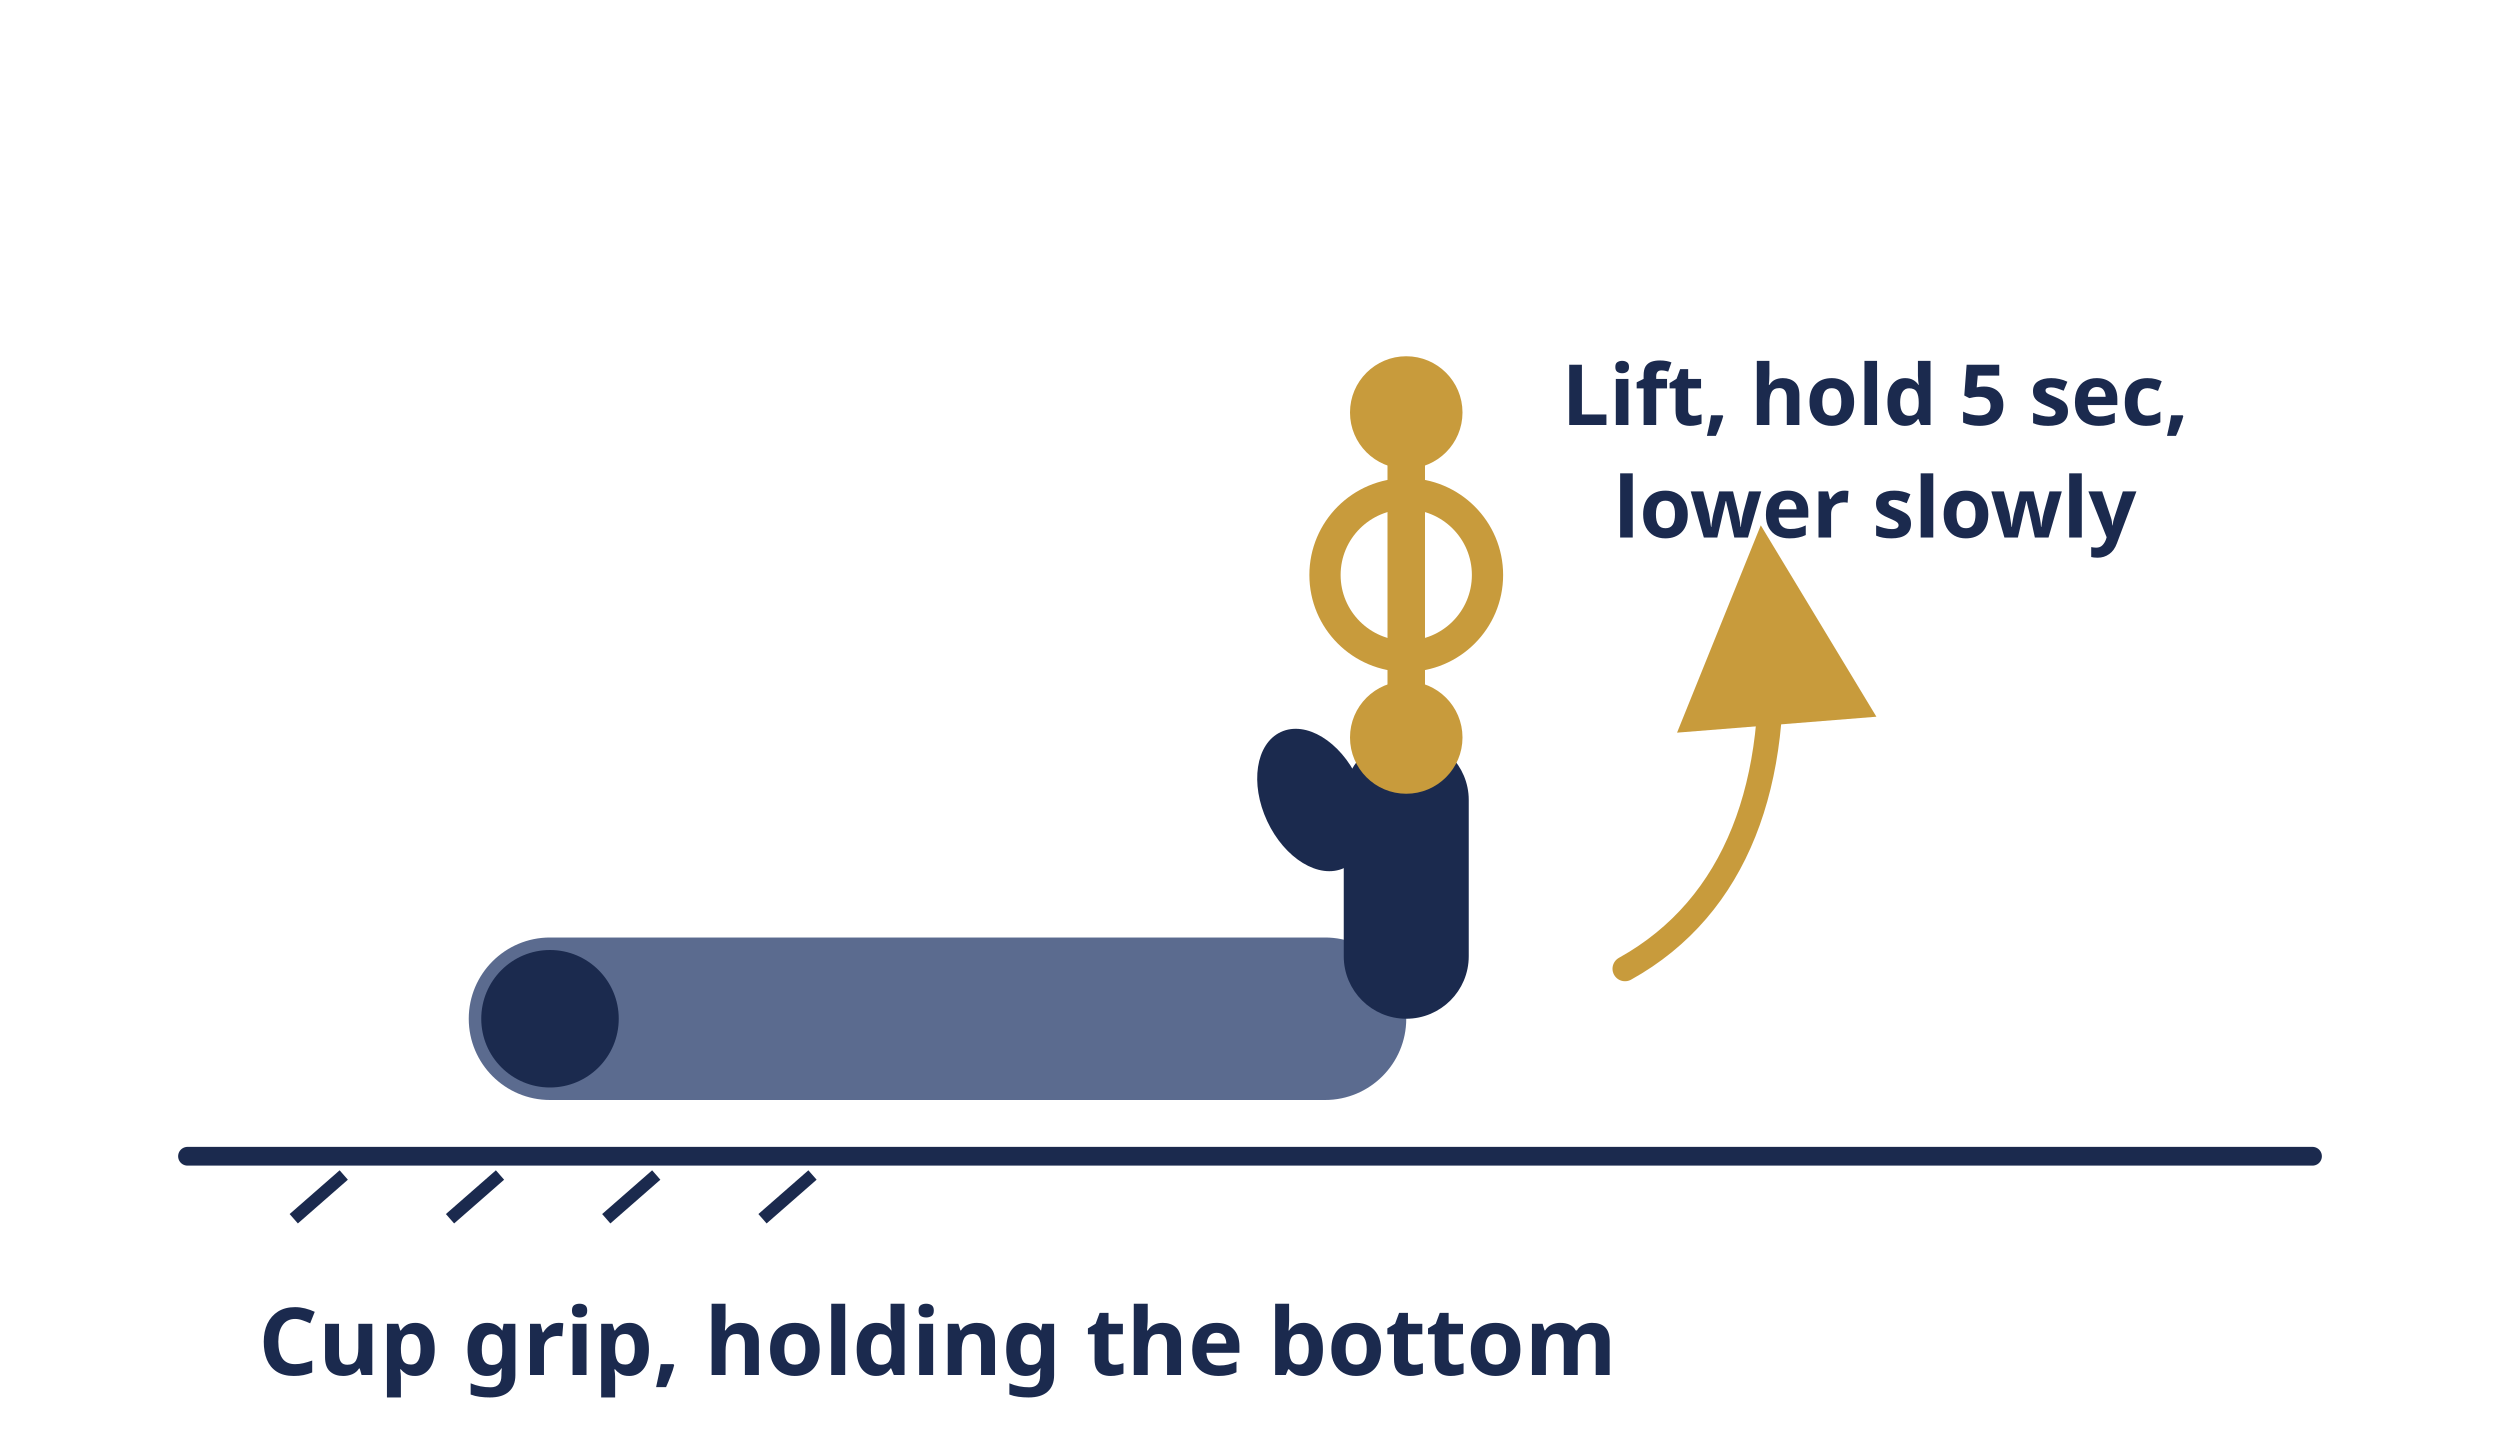
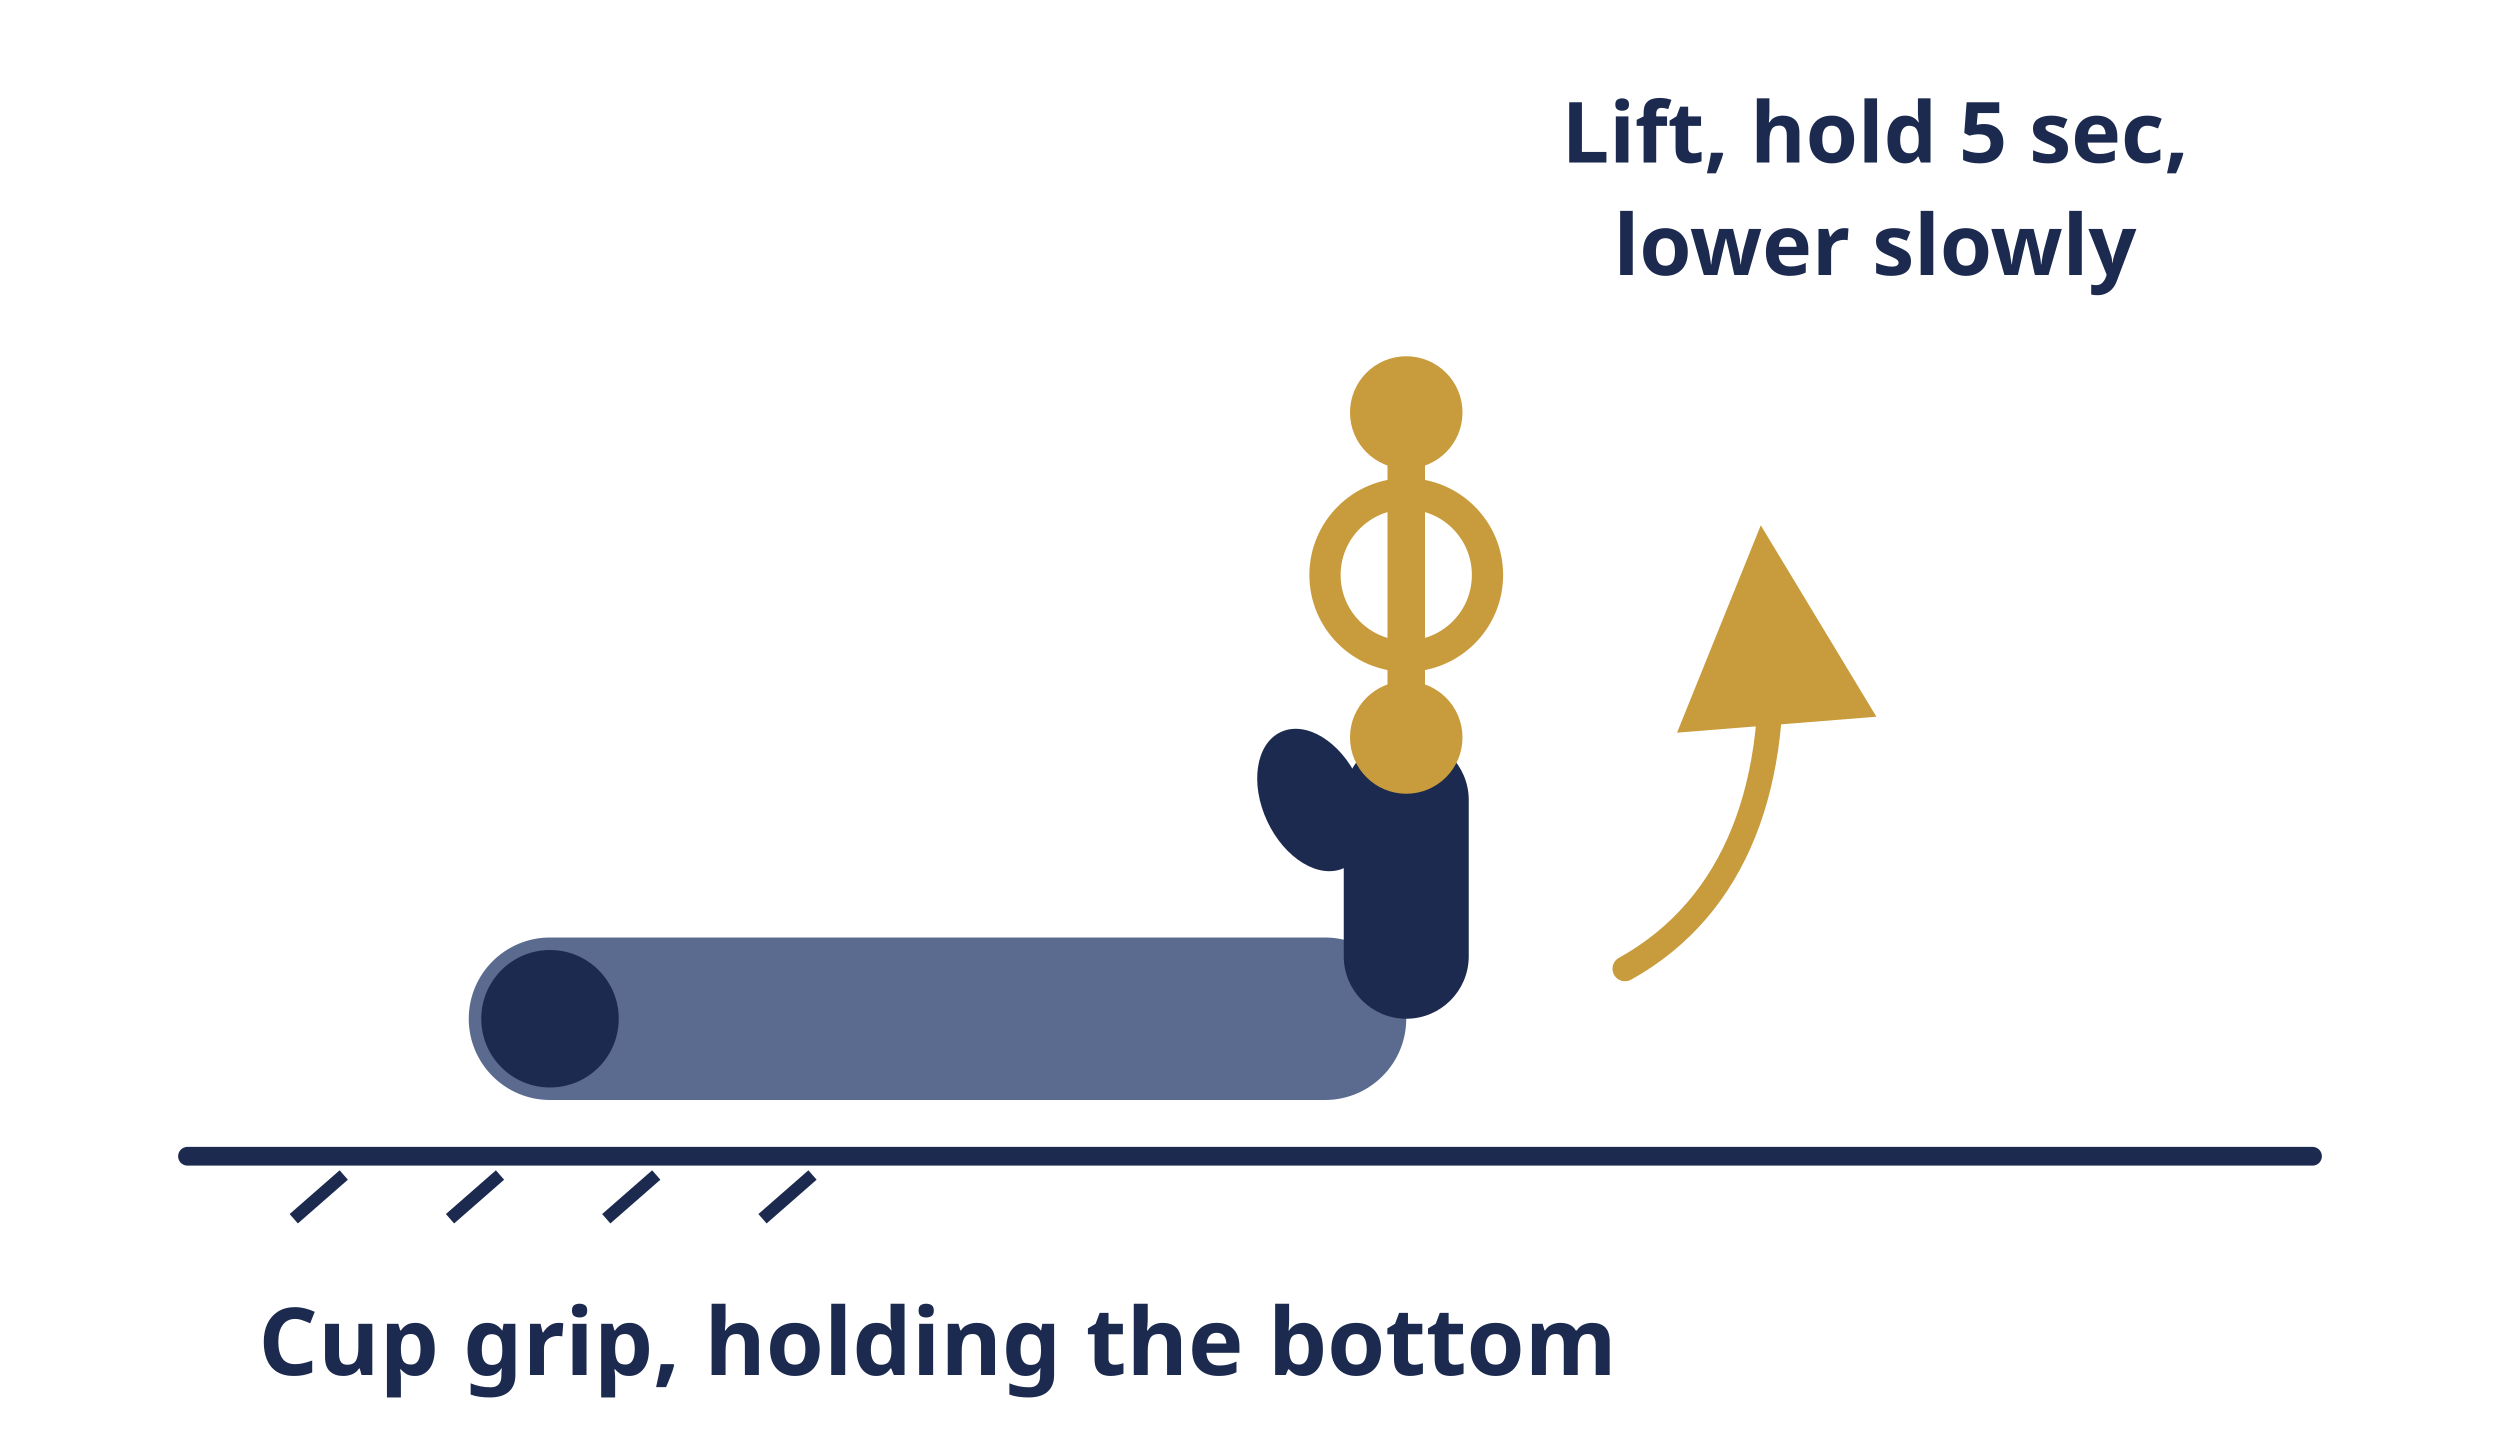
<svg xmlns="http://www.w3.org/2000/svg" viewBox="0 0 400 230">
  <style>
    @keyframes curlHoldLower {
-       0%       { transform: rotate(0deg); }
-       14%      { transform: rotate(-34deg); }
-       74%      { transform: rotate(-34deg); }
-       100%     { transform: rotate(0deg); }
+       0%       { transform: rotate(22deg); }
+       14%      { transform: rotate(-10deg); }
+       74%      { transform: rotate(-10deg); }
+       100%     { transform: rotate(22deg); }
    }
    .hand-wrap { transform-origin: 225px 163px; animation: curlHoldLower 8s ease-in-out infinite; }
    @media (prefers-reduced-motion: reduce) {
-       .hand-wrap { animation: none; transform: rotate(-34deg); }
+       .hand-wrap { animation: none; transform: rotate(-10deg); }
    }
  </style>
  <line x1="30" y1="185" x2="370" y2="185" stroke="#1B2A4E" stroke-width="3" stroke-linecap="round" />
  <g stroke="#1B2A4E" stroke-width="2">
    <line x1="55" y1="188" x2="47" y2="195" />
    <line x1="80" y1="188" x2="72" y2="195" />
    <line x1="105" y1="188" x2="97" y2="195" />
    <line x1="130" y1="188" x2="122" y2="195" />
  </g>
  <rect x="75" y="150" width="150" height="26" rx="13" fill="#5B6B8F" />
  <circle cx="88" cy="163" r="11" fill="#1B2A4E" />
  <g class="hand-wrap">
    <rect x="215" y="118" width="20" height="45" rx="10" fill="#1B2A4E" />
    <ellipse cx="210" cy="128" rx="8" ry="12" fill="#1B2A4E" transform="rotate(-25 210 128)" />
    <g transform="translate(225 92) rotate(90)">
      <circle r="13" fill="none" stroke="#C89B3C" stroke-width="5" />
      <circle cx="-26" cy="0" r="9" fill="#C89B3C" />
      <circle cx="26" cy="0" r="9" fill="#C89B3C" />
      <rect x="-26" y="-3" width="52" height="6" fill="#C89B3C" />
    </g>
  </g>
  <path d="M260 155 C 278 145, 285 125, 283 100" fill="none" stroke="#C89B3C" stroke-width="4" stroke-linecap="round" marker-end="url(#arrow9)" />
  <defs>
    <marker id="arrow9" markerWidth="9" markerHeight="9" refX="4" refY="4" orient="auto">
      <path d="M0,0 L8,4 L0,8 Z" fill="#C89B3C" />
    </marker>
  </defs>
  <text x="150" y="220" text-anchor="middle" font-size="15" font-weight="700" fill="#1B2A4E" font-family="system-ui,sans-serif">Cup grip, holding the bottom</text>
-   <text x="300" y="68" text-anchor="middle" font-size="13.5" font-weight="700" fill="#1B2A4E" font-family="system-ui,sans-serif">Lift, hold 5 sec,</text>
-   <text x="300" y="86" text-anchor="middle" font-size="13.5" font-weight="700" fill="#1B2A4E" font-family="system-ui,sans-serif">lower slowly</text>
+   <text x="300" y="26" text-anchor="middle" font-size="13.5" font-weight="700" fill="#1B2A4E" font-family="system-ui,sans-serif">Lift, hold 5 sec,</text>
+   <text x="300" y="44" text-anchor="middle" font-size="13.5" font-weight="700" fill="#1B2A4E" font-family="system-ui,sans-serif">lower slowly</text>
</svg>
